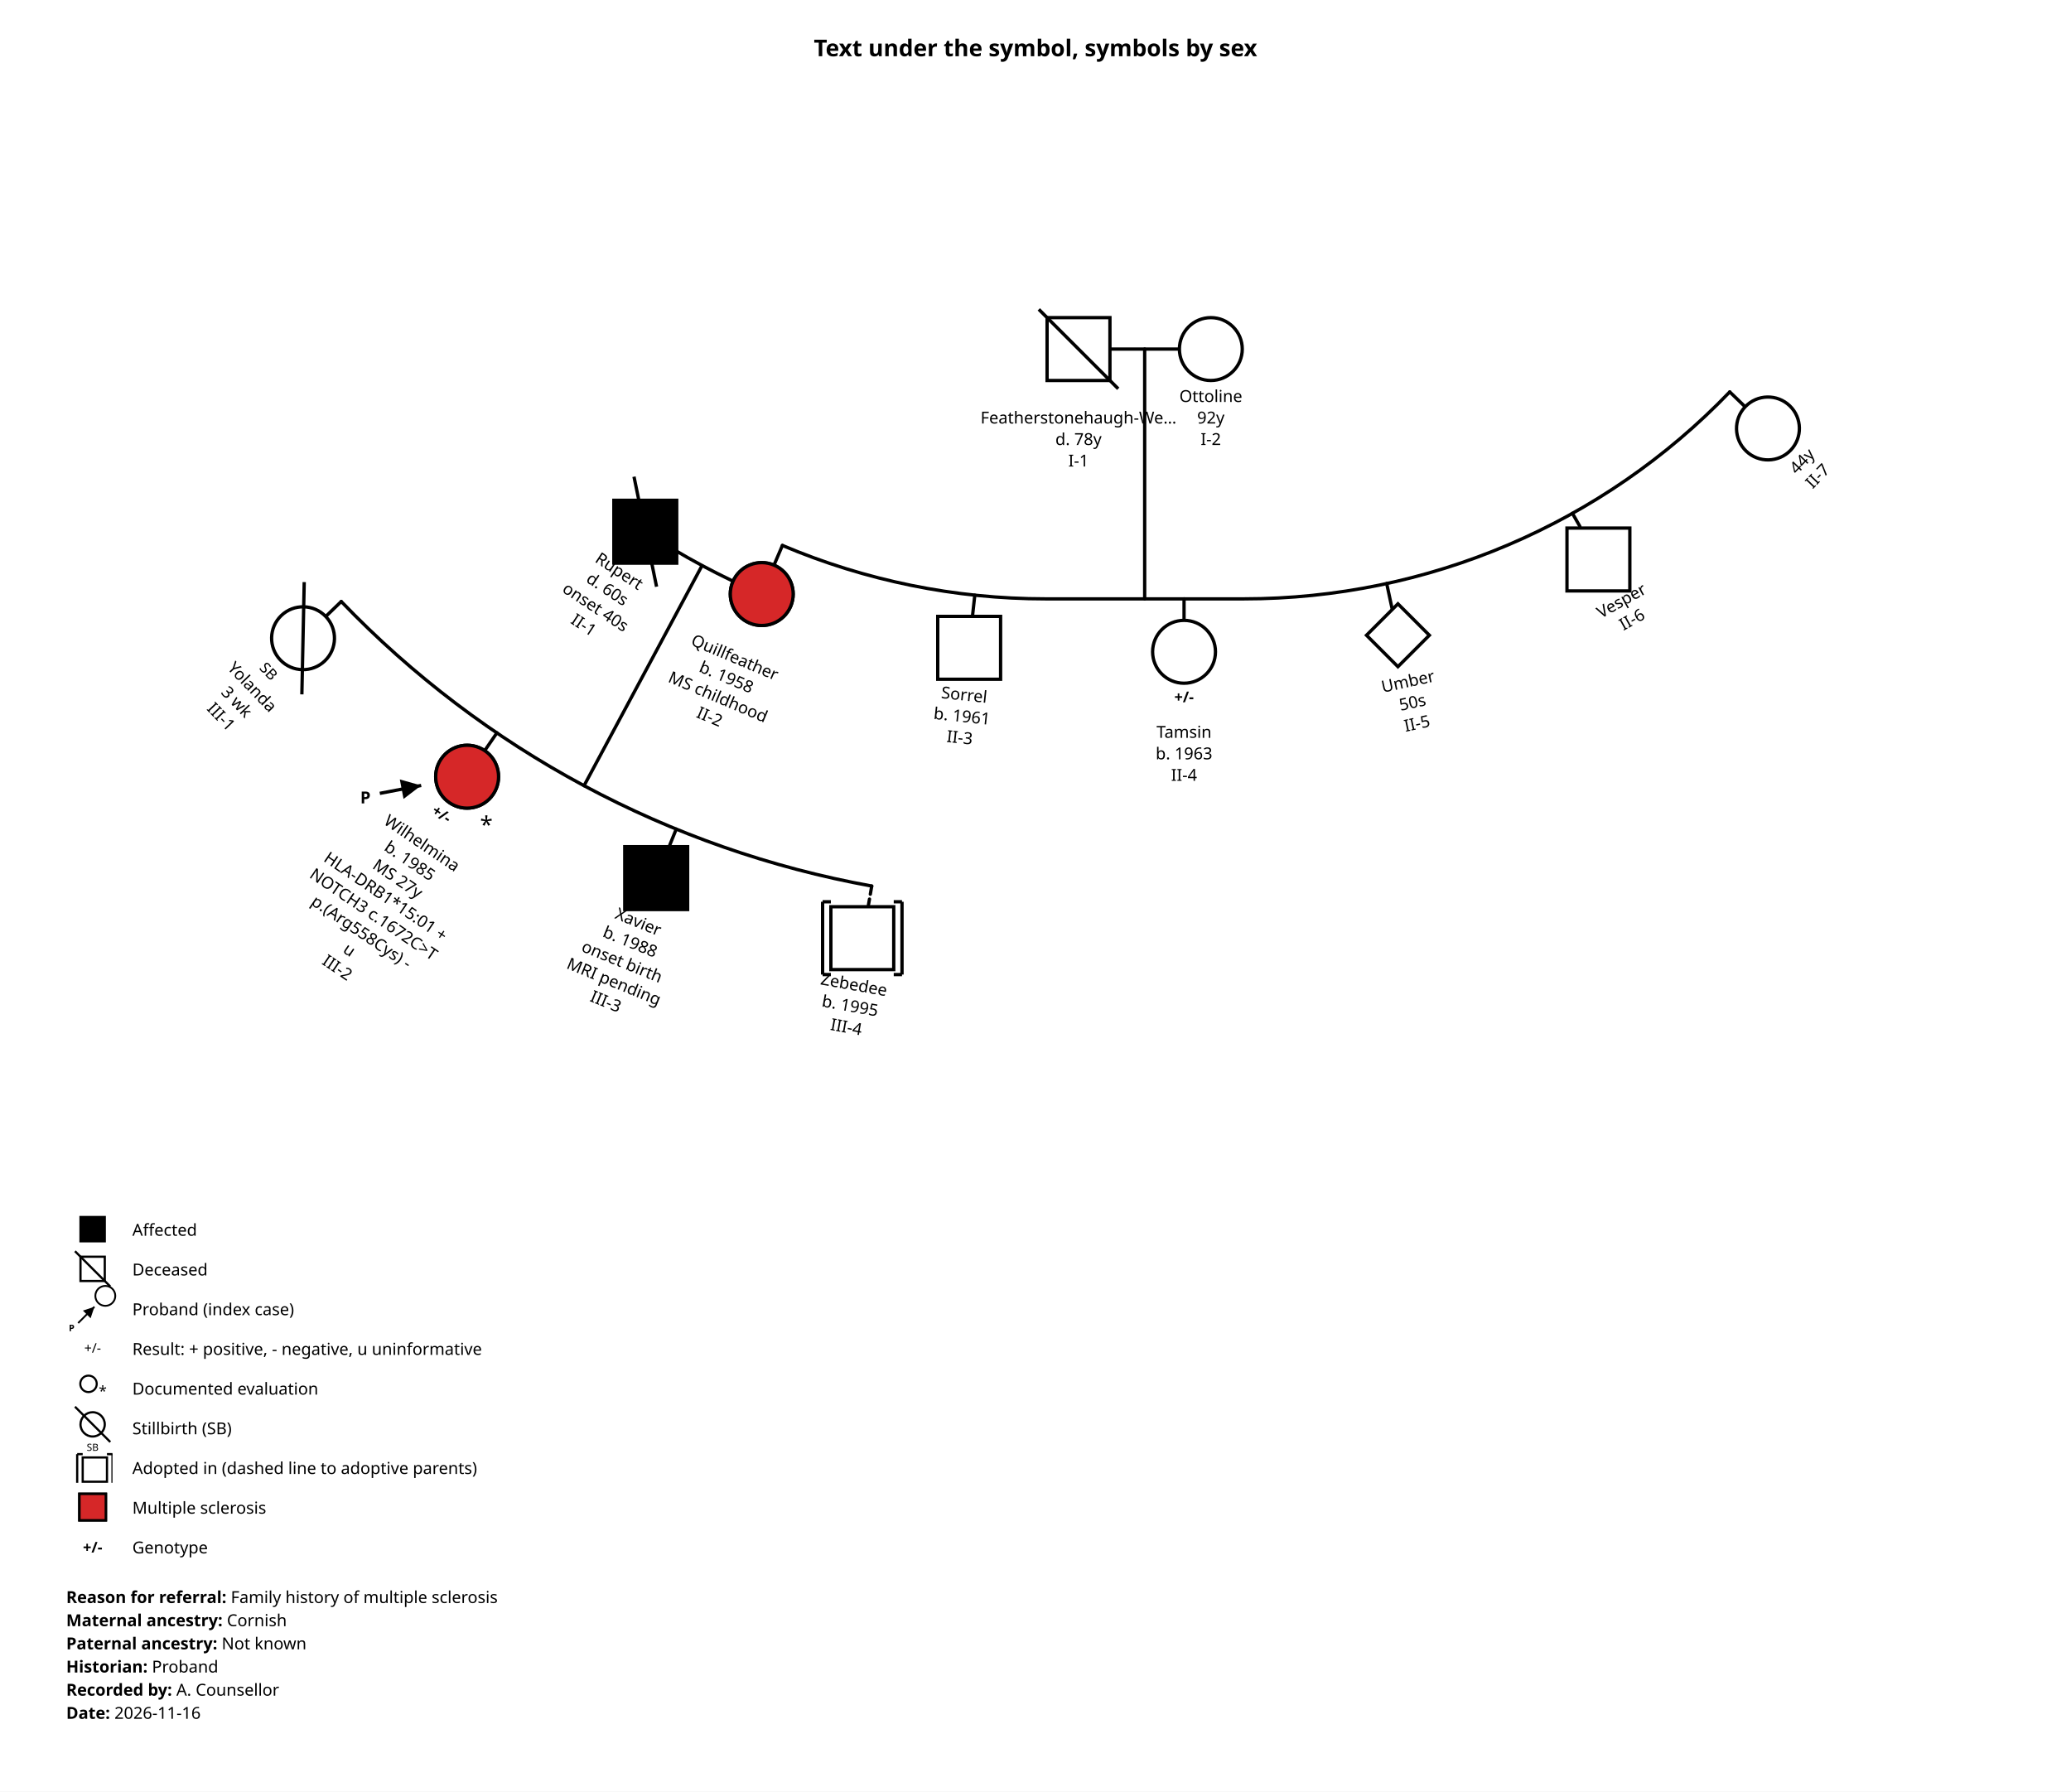
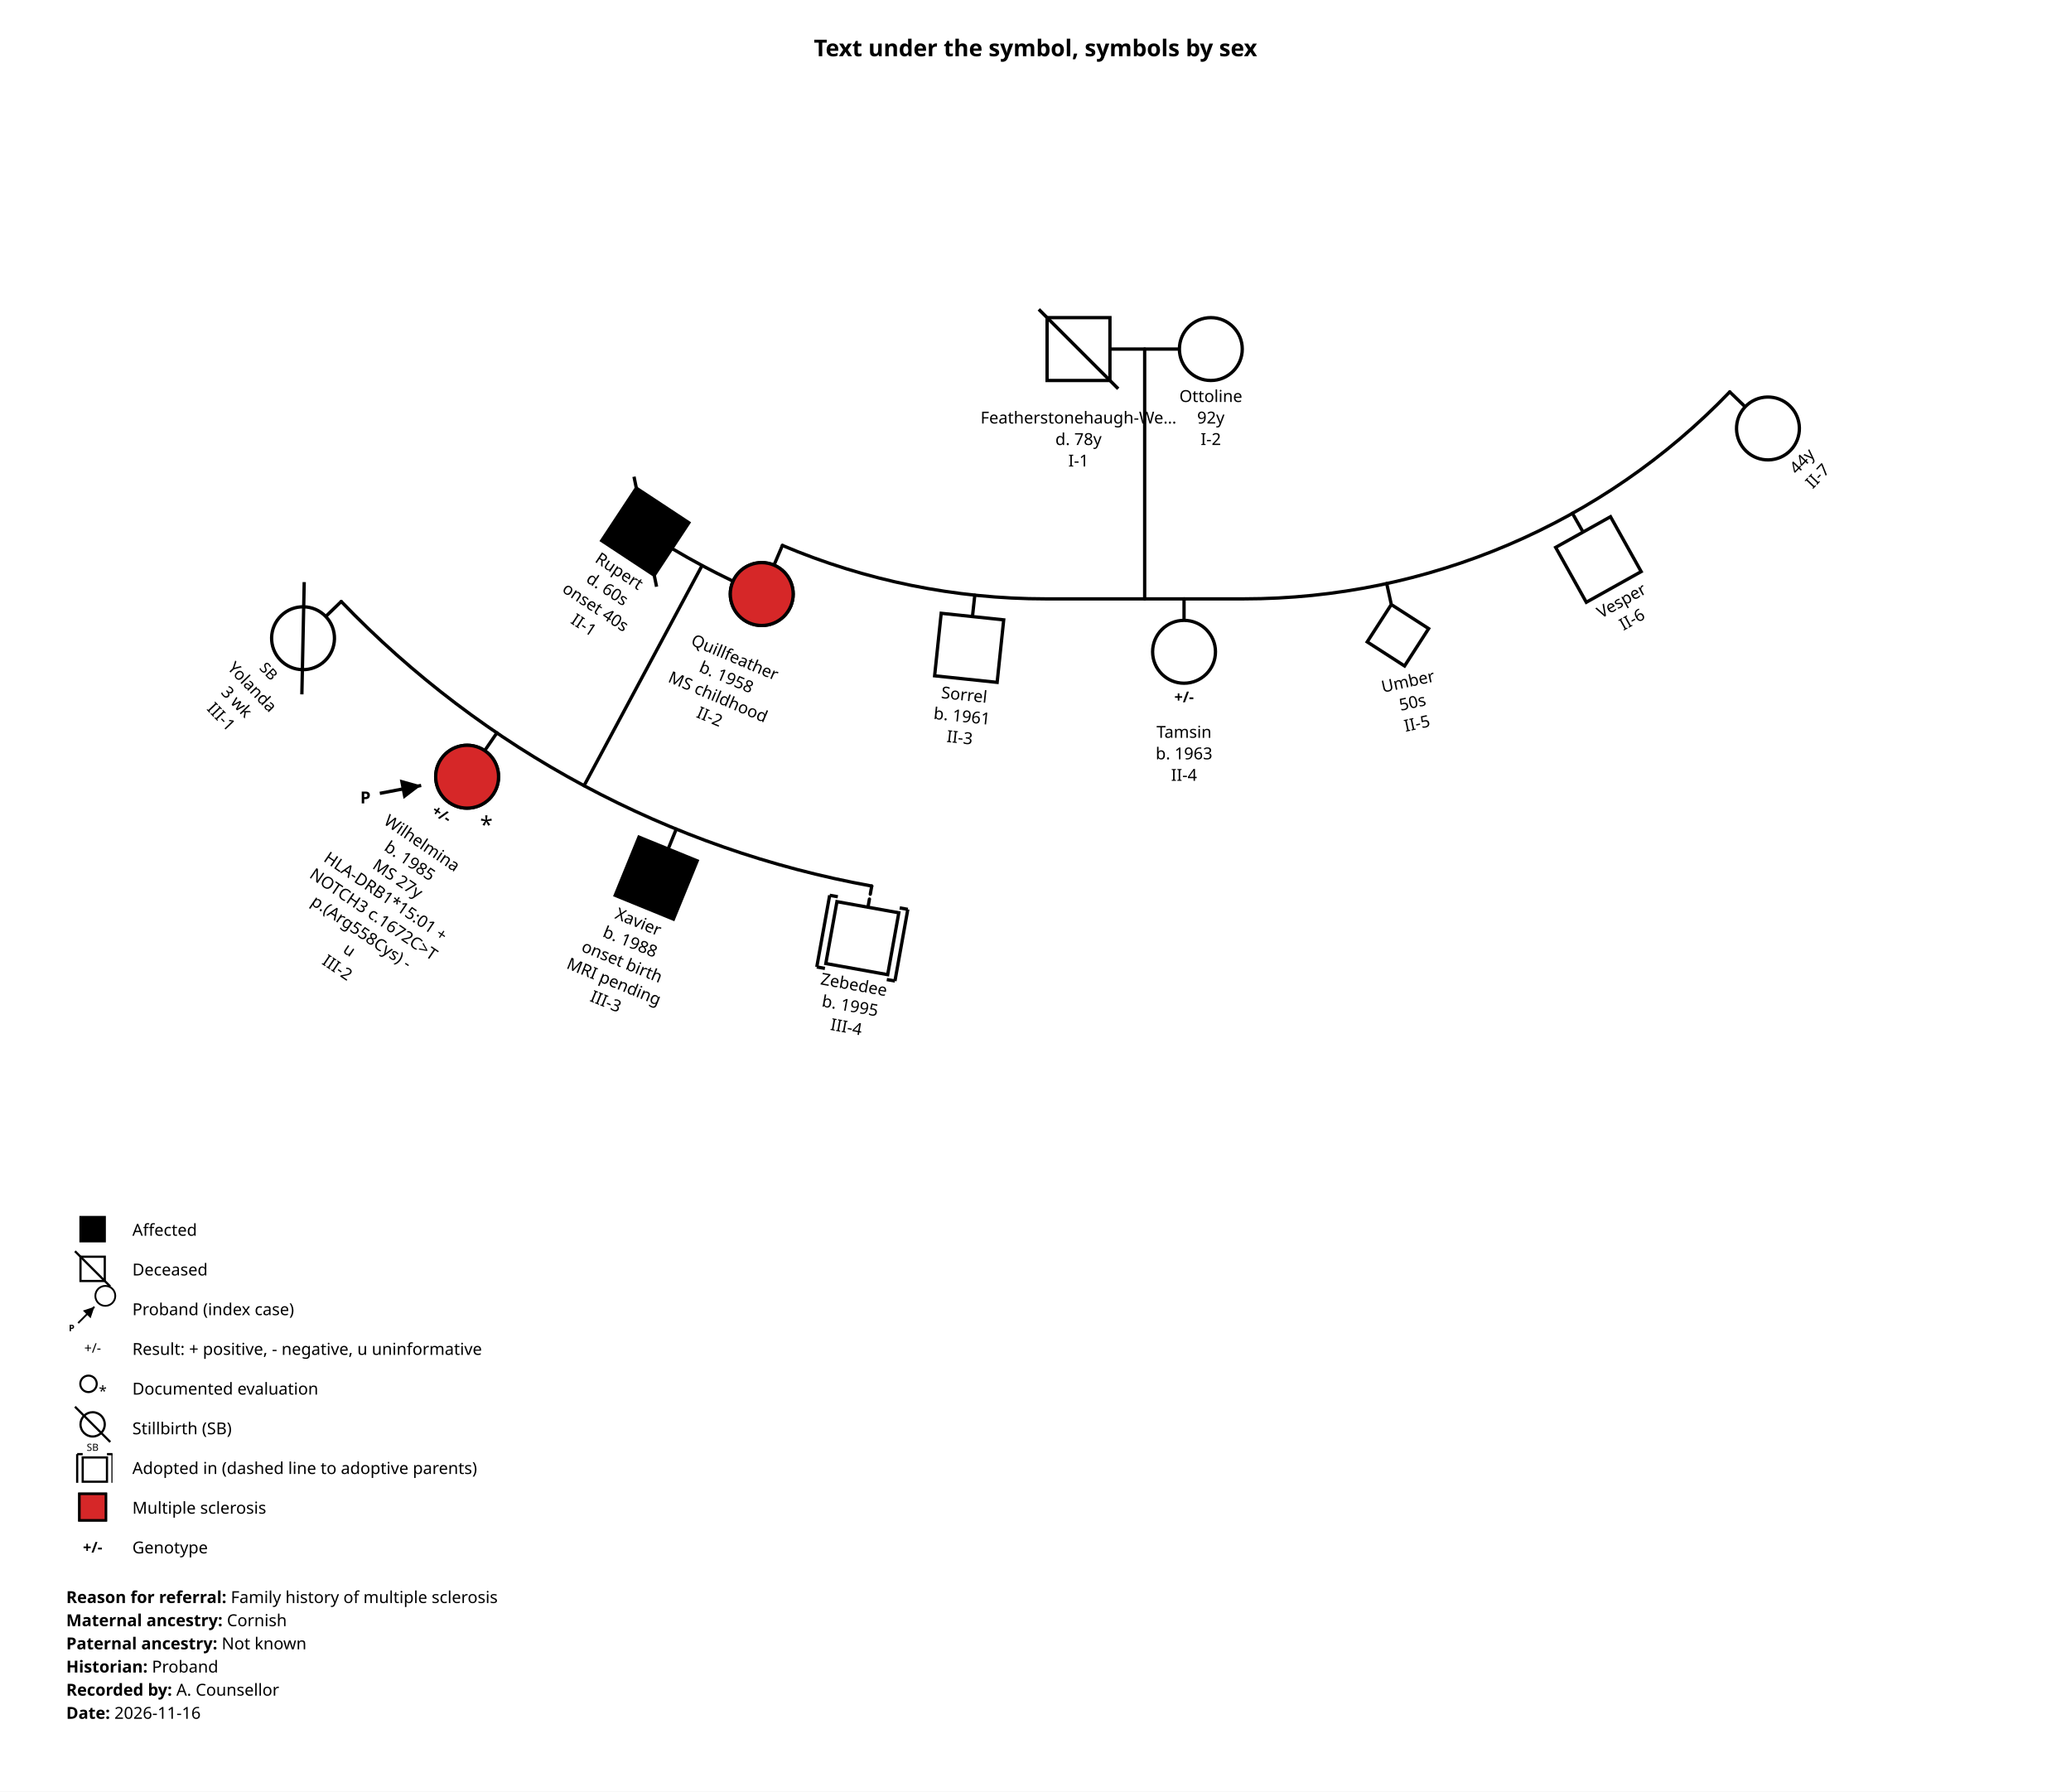
<svg xmlns="http://www.w3.org/2000/svg" height="1083" viewBox="0 0 1252 1083" width="1252">
  <defs>
    <marker id="proband-arrowhead" markerHeight="6" markerWidth="6" orient="auto" refX="6" refY="3">
      <path d="M 0 0 L 6 3 L 0 6 Z" fill="black" />
    </marker>
  </defs>
  <rect fill="white" height="1083" width="1252" />
  <g class="chart-title">
    <text fill="black" font-family="sans-serif" font-size="14" font-weight="bold" style="user-select:none" text-anchor="middle" x="626" y="34">Text under the symbol, symbols by sex</text>
  </g>
  <g transform="translate(692 -45.2)">
    <path d="M -40 256.2 L 40 256.2" fill="none" stroke="black" stroke-linecap="round" stroke-width="2" />
    <line fill="none" stroke="black" stroke-linecap="round" stroke-width="2" x1="0" x2="0" y1="256.2" y2="407.2" />
    <path d="M -219 374.9 A 407.2 407.2 0 0 0 -60 407.2 L 60 407.2 A 407.2 407.2 0 0 0 353.7 282.1" fill="none" stroke="black" stroke-linecap="round" stroke-width="2" />
    <line fill="none" stroke="black" stroke-linecap="round" stroke-width="2" x1="-219" x2="-223.7" y1="374.9" y2="385.9" />
-     <line fill="none" stroke="black" stroke-linecap="round" stroke-width="2" x1="-102.7" x2="-104" y1="405" y2="416.8" />
+     <line fill="none" stroke="black" stroke-linecap="round" stroke-width="2" x1="-102.7" x2="-104" y1="405" y2="416.9" />
    <line fill="none" stroke="black" stroke-linecap="round" stroke-width="2" x1="23.8" x2="23.8" y1="407.2" y2="419.2" />
-     <line fill="none" stroke="black" stroke-linecap="round" stroke-width="2" x1="146.3" x2="149.5" y1="397.9" y2="412.8" />
-     <line fill="none" stroke="black" stroke-linecap="round" stroke-width="2" x1="258.6" x2="263.1" y1="355.5" y2="363.4" />
+     <line fill="none" stroke="black" stroke-linecap="round" stroke-width="2" x1="146.3" x2="148.9" y1="397.9" y2="409.7" />
+     <line fill="none" stroke="black" stroke-linecap="round" stroke-width="2" x1="258.6" x2="264.5" y1="355.5" y2="365.9" />
    <line fill="none" stroke="black" stroke-linecap="round" stroke-width="2" x1="353.7" x2="362.3" y1="282.1" y2="290.4" />
    <path d="M -301.9 366.6 A 439.2 439.2 0 0 0 -231.5 404.3" fill="none" stroke="black" stroke-linecap="round" stroke-width="2" />
    <line fill="none" stroke="black" stroke-linecap="round" stroke-width="2" x1="-267.6" x2="-338.9" y1="387.1" y2="520.1" />
    <path d="M -485.7 408.8 A 590.2 590.2 0 0 0 -165 580.8" fill="none" stroke="black" stroke-linecap="round" stroke-width="2" />
    <line fill="none" stroke="black" stroke-linecap="round" stroke-width="2" x1="-485.7" x2="-494.3" y1="408.8" y2="417.1" />
    <line fill="none" stroke="black" stroke-linecap="round" stroke-width="2" x1="-391.6" x2="-398.4" y1="488.2" y2="498.1" />
-     <line fill="none" stroke="black" stroke-linecap="round" stroke-width="2" x1="-283.2" x2="-287.1" y1="546.4" y2="556" />
-     <line fill="none" stroke="black" stroke-dasharray="5 3" stroke-linecap="round" stroke-width="2" x1="-165" x2="-167" y1="580.8" y2="592.3" />
+     <line fill="none" stroke="black" stroke-linecap="round" stroke-width="2" x1="-283.2" x2="-287.7" y1="546.4" y2="557.5" />
+     <line fill="none" stroke="black" stroke-dasharray="5 3" stroke-linecap="round" stroke-width="2" x1="-165" x2="-167.1" y1="580.8" y2="592.6" />
    <g transform="translate(-40 256.2) rotate(0)">
      <g transform="translate(-20 -20)">
        <g style="user-select:none" transform="translate(20 20)">
          <g data-name-label="true" pointer-events="none">
            <text fill="black" font-family="sans-serif" font-size="10" text-anchor="middle" x="0" y="32" />
            <text fill="black" font-family="sans-serif" font-size="10" text-anchor="middle" x="0" y="45">Featherstonehaugh-We…</text>
          </g>
          <g data-detail-label="true" pointer-events="none">
            <rect fill="white" height="26" width="38.8" x="-19.4" y="48" />
            <text fill="black" font-family="sans-serif" font-size="10" text-anchor="middle" x="0" y="58">d. 78y</text>
            <text fill="black" font-family="sans-serif" font-size="10" text-anchor="middle" x="0" y="71">I-1</text>
          </g>
        </g>
        <g>
          <g>
            <rect fill="white" height="38" stroke="black" stroke-width="2" width="38" x="1" y="1" />
          </g>
        </g>
        <line stroke="black" stroke-width="2" x1="-4" x2="44" y1="-4" y2="44" />
      </g>
    </g>
    <g transform="translate(40 256.2) rotate(0)">
      <g transform="translate(-20 -20)">
        <g style="user-select:none" transform="translate(20 20)">
          <g data-name-label="true" pointer-events="none">
            <text fill="black" font-family="sans-serif" font-size="10" text-anchor="middle" x="0" y="32">Ottoline</text>
          </g>
          <g data-detail-label="true" pointer-events="none">
            <rect fill="white" height="26" width="21.4" x="-10.7" y="35" />
            <text fill="black" font-family="sans-serif" font-size="10" text-anchor="middle" x="0" y="45">92y</text>
            <text fill="black" font-family="sans-serif" font-size="10" text-anchor="middle" x="0" y="58">I-2</text>
          </g>
        </g>
        <g>
          <g>
            <circle cx="20" cy="20" fill="white" r="19" stroke="black" stroke-width="2" />
          </g>
        </g>
      </g>
    </g>
    <g transform="translate(376.8 304.2) rotate(-46.2)">
      <g transform="translate(-20 -20)">
        <g style="user-select:none" transform="translate(20 20)">
          <g data-detail-label="true" pointer-events="none">
            <rect fill="white" height="26" width="27.2" x="-13.6" y="22" />
            <text fill="black" font-family="sans-serif" font-size="10" text-anchor="middle" x="0" y="32">44y</text>
            <text fill="black" font-family="sans-serif" font-size="10" text-anchor="middle" x="0" y="45">II-7</text>
          </g>
        </g>
        <g>
          <g>
            <circle cx="20" cy="20" fill="white" r="19" stroke="black" stroke-width="2" />
          </g>
        </g>
      </g>
    </g>
    <g transform="translate(274.3 383.4) rotate(-29.2)">
      <g transform="translate(-20 -20)">
        <g style="user-select:none" transform="translate(20 20)">
          <g data-name-label="true" pointer-events="none">
            <text fill="black" font-family="sans-serif" font-size="10" text-anchor="middle" x="0" y="32">Vesper</text>
          </g>
          <g data-detail-label="true" pointer-events="none">
            <rect fill="white" height="13" width="27.2" x="-13.6" y="35" />
            <text fill="black" font-family="sans-serif" font-size="10" text-anchor="middle" x="0" y="45">II-6</text>
          </g>
        </g>
        <g>
-           <g transform="rotate(29.2 20 20)">
-             <g>
-               <rect fill="white" height="38" stroke="black" stroke-width="2" width="38" x="1" y="1" />
-             </g>
+           <g>
+             <rect fill="white" height="38" stroke="black" stroke-width="2" width="38" x="1" y="1" />
          </g>
        </g>
      </g>
    </g>
    <g transform="translate(153.1 429.2) rotate(-12.2)">
      <g transform="translate(-20 -20)">
        <g style="user-select:none" transform="translate(20 20)">
          <g data-name-label="true" pointer-events="none">
            <text fill="black" font-family="sans-serif" font-size="10" text-anchor="middle" x="0" y="32">Umber</text>
          </g>
          <g data-detail-label="true" pointer-events="none">
            <rect fill="white" height="26" width="27.2" x="-13.6" y="35" />
            <text fill="black" font-family="sans-serif" font-size="10" text-anchor="middle" x="0" y="45">50s</text>
            <text fill="black" font-family="sans-serif" font-size="10" text-anchor="middle" x="0" y="58">II-5</text>
          </g>
        </g>
        <g>
-           <g transform="rotate(12.2 20 20)">
-             <g>
-               <polygon fill="white" points="20,1 39,20 20,39 1,20" stroke="black" stroke-width="2" />
-             </g>
+           <g>
+             <polygon fill="white" points="20,1 39,20 20,39 1,20" stroke="black" stroke-width="2" />
          </g>
        </g>
      </g>
    </g>
    <g transform="translate(23.8 439.2) rotate(0)">
      <g transform="translate(-20 -20)">
        <g style="user-select:none" transform="translate(20 20)">
          <g data-name-label="true" pointer-events="none">
            <text fill="black" font-family="sans-serif" font-size="10" text-anchor="middle" x="0" y="52">Tamsin</text>
          </g>
          <g data-detail-label="true" pointer-events="none">
            <rect fill="white" height="26" width="44.6" x="-22.3" y="55" />
            <text fill="black" font-family="sans-serif" font-size="10" text-anchor="middle" x="0" y="65">b. 1963</text>
            <text fill="black" font-family="sans-serif" font-size="10" text-anchor="middle" x="0" y="78">II-4</text>
          </g>
        </g>
        <g>
          <g>
            <circle cx="20" cy="20" fill="white" r="19" stroke="black" stroke-width="2" />
          </g>
        </g>
        <g>
          <text fill="#000000" font-family="sans-serif" font-size="9" font-weight="bold" text-anchor="middle" x="20" y="50.5">+/-</text>
        </g>
      </g>
    </g>
    <g transform="translate(-106.1 436.8) rotate(6)">
      <g transform="translate(-20 -20)">
        <g style="user-select:none" transform="translate(20 20)">
          <g data-name-label="true" pointer-events="none">
            <text fill="black" font-family="sans-serif" font-size="10" text-anchor="middle" x="0" y="32">Sorrel</text>
          </g>
          <g data-detail-label="true" pointer-events="none">
            <rect fill="white" height="26" width="44.6" x="-22.3" y="35" />
            <text fill="black" font-family="sans-serif" font-size="10" text-anchor="middle" x="0" y="45">b. 1961</text>
            <text fill="black" font-family="sans-serif" font-size="10" text-anchor="middle" x="0" y="58">II-3</text>
          </g>
        </g>
        <g>
-           <g transform="rotate(-6 20 20)">
-             <g>
-               <rect fill="white" height="38" stroke="black" stroke-width="2" width="38" x="1" y="1" />
-             </g>
+           <g>
+             <rect fill="white" height="38" stroke="black" stroke-width="2" width="38" x="1" y="1" />
          </g>
        </g>
      </g>
    </g>
    <g transform="translate(-301.9 366.6) rotate(33.4)">
      <g transform="translate(-20 -20)">
        <g style="user-select:none" transform="translate(20 20)">
          <g data-name-label="true" pointer-events="none">
            <text fill="black" font-family="sans-serif" font-size="10" text-anchor="middle" x="0" y="32">Rupert</text>
          </g>
          <g data-detail-label="true" pointer-events="none">
            <rect fill="white" height="39" width="56.2" x="-28.1" y="35" />
            <text fill="black" font-family="sans-serif" font-size="10" text-anchor="middle" x="0" y="45">d. 60s</text>
            <text fill="black" font-family="sans-serif" font-size="10" text-anchor="middle" x="0" y="58">onset 40s</text>
            <text fill="black" font-family="sans-serif" font-size="10" text-anchor="middle" x="0" y="71">II-1</text>
          </g>
        </g>
        <g>
-           <g transform="rotate(-33.4 20 20)">
-             <g>
-               <rect fill="black" height="38" stroke="black" stroke-width="2" width="38" x="1" y="1" />
-             </g>
+           <g>
+             <rect fill="black" height="38" stroke="black" stroke-width="2" width="38" x="1" y="1" />
          </g>
        </g>
        <line stroke="black" stroke-width="2" x1="-4" x2="44" y1="-4" y2="44" />
      </g>
    </g>
    <g transform="translate(-231.5 404.3) rotate(23)">
      <g transform="translate(-20 -20)">
        <g style="user-select:none" transform="translate(20 20)">
          <g data-name-label="true" pointer-events="none">
            <text fill="black" font-family="sans-serif" font-size="10" text-anchor="middle" x="0" y="32" />
            <text fill="black" font-family="sans-serif" font-size="10" text-anchor="middle" x="0" y="45">Quillfeather</text>
          </g>
          <g data-detail-label="true" pointer-events="none">
            <rect fill="white" height="39" width="73.6" x="-36.8" y="48" />
            <text fill="black" font-family="sans-serif" font-size="10" text-anchor="middle" x="0" y="58">b. 1958</text>
            <text fill="black" font-family="sans-serif" font-size="10" text-anchor="middle" x="0" y="71">MS childhood</text>
            <text fill="black" font-family="sans-serif" font-size="10" text-anchor="middle" x="0" y="84">II-2</text>
          </g>
        </g>
        <g>
          <g>
            <clipPath id="symbol-clip-8">
              <circle cx="20" cy="20" r="19" />
            </clipPath>
            <circle cx="20" cy="20" fill="white" r="19" stroke="black" stroke-width="2" />
            <g clip-path="url(#symbol-clip-8)">
              <g>
                <g data-tag-fill="solid">
                  <path d="M -20 20 A 40 40 0 1 1 60 20 A 40 40 0 1 1 -20 20 Z" fill="#d62728" />
                </g>
              </g>
            </g>
            <circle cx="20" cy="20" fill="none" r="19" stroke="black" stroke-width="2" />
          </g>
        </g>
      </g>
    </g>
    <g transform="translate(-170.7 612.3) rotate(10.2)">
      <g transform="translate(-20 -20)">
        <g style="user-select:none" transform="translate(20 20)">
          <g data-name-label="true" pointer-events="none">
            <text fill="black" font-family="sans-serif" font-size="10" text-anchor="middle" x="0" y="32">Zebedee</text>
          </g>
          <g data-detail-label="true" pointer-events="none">
            <rect fill="white" height="26" width="44.6" x="-22.3" y="35" />
            <text fill="black" font-family="sans-serif" font-size="10" text-anchor="middle" x="0" y="45">b. 1995</text>
            <text fill="black" font-family="sans-serif" font-size="10" text-anchor="middle" x="0" y="58">III-4</text>
          </g>
        </g>
        <g>
-           <g transform="rotate(-10.2 20 20)">
-             <g data-adopted="in">
-               <line stroke="black" stroke-width="2" x1="-4" x2="-4" y1="-2" y2="42" />
-               <line stroke="black" stroke-width="2" x1="-4" x2="1" y1="-2" y2="-2" />
-               <line stroke="black" stroke-width="2" x1="-4" x2="1" y1="42" y2="42" />
-               <line stroke="black" stroke-width="2" x1="44" x2="44" y1="-2" y2="42" />
-               <line stroke="black" stroke-width="2" x1="44" x2="39" y1="-2" y2="-2" />
-               <line stroke="black" stroke-width="2" x1="44" x2="39" y1="42" y2="42" />
-             </g>
-             <g>
-               <rect fill="white" height="38" stroke="black" stroke-width="2" width="38" x="1" y="1" />
-             </g>
+           <g data-adopted="in">
+             <line stroke="black" stroke-width="2" x1="-4" x2="-4" y1="-2" y2="42" />
+             <line stroke="black" stroke-width="2" x1="-4" x2="1" y1="-2" y2="-2" />
+             <line stroke="black" stroke-width="2" x1="-4" x2="1" y1="42" y2="42" />
+             <line stroke="black" stroke-width="2" x1="44" x2="44" y1="-2" y2="42" />
+             <line stroke="black" stroke-width="2" x1="44" x2="39" y1="-2" y2="-2" />
+             <line stroke="black" stroke-width="2" x1="44" x2="39" y1="42" y2="42" />
+           </g>
+           <g>
+             <rect fill="white" height="38" stroke="black" stroke-width="2" width="38" x="1" y="1" />
          </g>
        </g>
      </g>
    </g>
    <g transform="translate(-295.3 576) rotate(22.2)">
      <g transform="translate(-20 -20)">
        <g style="user-select:none" transform="translate(20 20)">
          <g data-name-label="true" pointer-events="none">
            <text fill="black" font-family="sans-serif" font-size="10" text-anchor="middle" x="0" y="32">Xavier</text>
          </g>
          <g data-detail-label="true" pointer-events="none">
            <rect fill="white" height="52" width="67.8" x="-33.9" y="35" />
            <text fill="black" font-family="sans-serif" font-size="10" text-anchor="middle" x="0" y="45">b. 1988</text>
            <text fill="black" font-family="sans-serif" font-size="10" text-anchor="middle" x="0" y="58">onset birth</text>
            <text fill="black" font-family="sans-serif" font-size="10" text-anchor="middle" x="0" y="71">MRI pending</text>
            <text fill="black" font-family="sans-serif" font-size="10" text-anchor="middle" x="0" y="84">III-3</text>
          </g>
        </g>
        <g>
-           <g transform="rotate(-22.2 20 20)">
-             <g>
-               <rect fill="black" height="38" stroke="black" stroke-width="2" width="38" x="1" y="1" />
-             </g>
+           <g>
+             <rect fill="black" height="38" stroke="black" stroke-width="2" width="38" x="1" y="1" />
          </g>
        </g>
      </g>
    </g>
    <g transform="translate(-409.6 514.7) rotate(34.2)">
      <g transform="translate(-20 -20)">
        <g style="user-select:none" transform="translate(20 20)">
          <g data-name-label="true" pointer-events="none">
            <text fill="black" font-family="sans-serif" font-size="10" text-anchor="middle" x="0" y="52">Wilhelmina</text>
          </g>
          <g data-detail-label="true" pointer-events="none">
            <rect fill="white" height="91" width="96.8" x="-48.4" y="55" />
            <text fill="black" font-family="sans-serif" font-size="10" text-anchor="middle" x="0" y="65">b. 1985</text>
            <text fill="black" font-family="sans-serif" font-size="10" text-anchor="middle" x="0" y="78">MS 27y</text>
            <text fill="black" font-family="sans-serif" font-size="10" text-anchor="middle" x="0" y="91">HLA-DRB1*15:01 +</text>
            <text fill="black" font-family="sans-serif" font-size="10" text-anchor="middle" x="0" y="104">NOTCH3 c.1672C&gt;T</text>
            <text fill="black" font-family="sans-serif" font-size="10" text-anchor="middle" x="0" y="117">p.(Arg558Cys) -</text>
            <text fill="black" font-family="sans-serif" font-size="10" text-anchor="middle" x="0" y="130">u</text>
            <text fill="black" font-family="sans-serif" font-size="10" text-anchor="middle" x="0" y="143">III-2</text>
          </g>
        </g>
        <g>
          <g>
            <clipPath id="symbol-clip-11">
              <circle cx="20" cy="20" r="19" />
            </clipPath>
            <circle cx="20" cy="20" fill="white" r="19" stroke="black" stroke-width="2" />
            <g clip-path="url(#symbol-clip-11)">
              <g>
                <g data-tag-fill="solid">
                  <path d="M -20 20 A 40 40 0 1 1 60 20 A 40 40 0 1 1 -20 20 Z" fill="#d62728" />
                </g>
              </g>
            </g>
            <circle cx="20" cy="20" fill="none" r="19" stroke="black" stroke-width="2" />
          </g>
        </g>
        <g data-arrow="proband">
          <line marker-end="url(#proband-arrowhead)" stroke="black" stroke-width="2" x1="-18" x2="0" y1="58" y2="40" />
          <rect fill="white" height="10" transform="rotate(-34.2 -22 62)" width="8.5" x="-30" y="58" />
          <text data-proband-letter="true" fill="black" font-family="sans-serif" font-size="10" font-weight="bold" style="user-select:none" text-anchor="end" transform="rotate(-34.2 -22 62)" x="-22" y="67">P</text>
        </g>
        <text data-documented-evaluation="true" fill="black" font-family="sans-serif" font-size="14" style="user-select:none" transform="rotate(-34.2 44.5 36)" x="41" y="43">*</text>
        <g>
          <text fill="#000000" font-family="sans-serif" font-size="9" font-weight="bold" text-anchor="middle" x="20" y="50.5">+/-</text>
        </g>
      </g>
    </g>
    <g transform="translate(-508.8 431) rotate(46.2)">
      <g transform="translate(-20 -20)">
        <g style="user-select:none" transform="translate(20 20)">
          <g data-name-label="true" pointer-events="none">
            <text fill="black" font-family="sans-serif" font-size="10" text-anchor="middle" x="0" y="46">Yolanda</text>
          </g>
          <g data-detail-label="true" pointer-events="none">
            <rect fill="white" height="26" width="33" x="-16.5" y="49" />
            <text fill="black" font-family="sans-serif" font-size="10" text-anchor="middle" x="0" y="59">3 wk</text>
            <text fill="black" font-family="sans-serif" font-size="10" text-anchor="middle" x="0" y="72">III-1</text>
          </g>
        </g>
        <g>
          <g>
            <circle cx="20" cy="20" fill="white" r="19" stroke="black" stroke-width="2" />
          </g>
          <g>
            <line stroke="black" stroke-width="2" x1="-4" x2="44" y1="-4" y2="44" />
          </g>
          <text fill="black" font-family="sans-serif" font-size="9" style="pointer-events:none;user-select:none" text-anchor="middle" x="20" y="52">SB</text>
        </g>
      </g>
    </g>
  </g>
  <g class="pedigree-key" transform="translate(0 731)">
    <g transform="translate(56 12) scale(0.667) translate(-14 -14)">
      <svg height="28" viewBox="-2 -2 28 28" width="28">
        <rect fill="black" height="22" stroke="black" stroke-width="2" width="22" x="1" y="1" />
      </svg>
    </g>
    <text fill="black" font-family="sans-serif" font-size="10" x="80" y="16">Affected</text>
    <g transform="translate(56 36) scale(0.667) translate(-18 -18)">
      <svg height="36" viewBox="-6 -6 36 36" width="36">
        <rect fill="white" height="22" stroke="black" stroke-width="2" width="22" x="1" y="1" />
        <line stroke="black" stroke-width="2" x1="-4" x2="28" y1="-4" y2="28" />
      </svg>
    </g>
    <text fill="black" font-family="sans-serif" font-size="10" x="80" y="40">Deceased</text>
    <g transform="translate(56 60) scale(0.667) translate(-23 -23)">
      <svg height="46" viewBox="-30 -2 56 56" width="46">
        <defs>
          <marker id="legend-arrowhead" markerHeight="6" markerWidth="6" orient="auto" refX="6" refY="3">
            <polygon fill="black" points="0 0, 6 3, 0 6" />
          </marker>
        </defs>
        <circle cx="12" cy="12" fill="white" r="11" stroke="black" stroke-width="2" />
        <g data-arrow="proband">
          <line marker-end="url(#legend-arrowhead)" stroke="black" stroke-width="2" x1="-18" x2="0" y1="42" y2="24" />
          <rect fill="white" height="10" width="8.5" x="-30" y="42" />
          <text data-proband-letter="true" fill="black" font-family="sans-serif" font-size="10" font-weight="bold" style="user-select:none" text-anchor="end" x="-22" y="51">P</text>
        </g>
      </svg>
    </g>
    <text fill="black" font-family="sans-serif" font-size="10" x="80" y="64">Proband (index case)</text>
    <g transform="translate(56 84) scale(0.667) translate(-14 -14)">
      <svg height="28" viewBox="0 0 28 28" width="28">
        <text fill="black" font-family="sans-serif" font-size="12" text-anchor="middle" x="14" y="18">+/-</text>
      </svg>
    </g>
    <text fill="black" font-family="sans-serif" font-size="10" x="80" y="88">Result: + positive, - negative, u uninformative</text>
    <g transform="translate(56 108) scale(0.667) translate(-14 -14)">
      <svg height="28" viewBox="-2 -2 30 30" width="28">
        <g>
          <g>
            <circle cx="9" cy="9" fill="white" r="8" stroke="black" stroke-width="2" />
          </g>
        </g>
        <text data-documented-evaluation="true" fill="black" font-family="sans-serif" font-size="14" style="user-select:none" x="19" y="21">*</text>
      </svg>
    </g>
    <text fill="black" font-family="sans-serif" font-size="10" x="80" y="112">Documented evaluation</text>
    <g transform="translate(56 132) scale(0.667) translate(-18 -21)">
      <svg height="42" viewBox="-6 -6 36 42" width="36">
        <g>
          <g>
            <circle cx="12" cy="12" fill="white" r="11" stroke="black" stroke-width="2" />
          </g>
          <g>
            <line stroke="black" stroke-width="2" x1="-4" x2="28" y1="-4" y2="28" />
          </g>
          <text fill="black" font-family="sans-serif" font-size="9" style="pointer-events:none;user-select:none" text-anchor="middle" x="12" y="36">SB</text>
        </g>
      </svg>
    </g>
    <text fill="black" font-family="sans-serif" font-size="10" x="80" y="136">Stillbirth (SB)</text>
    <g transform="translate(56 156) scale(0.667) translate(-18 -14)">
      <svg height="28" viewBox="-8 -4 36 28" width="36">
        <g>
          <g data-adopted="in">
            <line stroke="black" stroke-width="2" x1="-4" x2="-4" y1="-2" y2="26" />
            <line stroke="black" stroke-width="2" x1="-4" x2="1" y1="-2" y2="-2" />
            <line stroke="black" stroke-width="2" x1="-4" x2="1" y1="26" y2="26" />
            <line stroke="black" stroke-width="2" x1="28" x2="28" y1="-2" y2="26" />
            <line stroke="black" stroke-width="2" x1="28" x2="23" y1="-2" y2="-2" />
            <line stroke="black" stroke-width="2" x1="28" x2="23" y1="26" y2="26" />
          </g>
          <g>
            <rect fill="white" height="22" stroke="black" stroke-width="2" width="22" x="1" y="1" />
          </g>
        </g>
      </svg>
    </g>
    <text fill="black" font-family="sans-serif" font-size="10" x="80" y="160">Adopted in (dashed line to adoptive parents)</text>
    <g transform="translate(56 180) scale(1) translate(-14 -14)">
      <svg height="28" viewBox="0 0 28 28" width="28">
        <clipPath id="legend-clip-ms">
          <rect height="16" width="16" x="6" y="6" />
        </clipPath>
        <rect fill="white" height="16" stroke="black" stroke-width="1.5" width="16" x="6" y="6" />
        <g clip-path="url(#legend-clip-ms)">
          <g data-tag-fill="solid">
            <path d="M -2 14 A 16 16 0 1 1 30 14 A 16 16 0 1 1 -2 14 Z" fill="#d62728" />
          </g>
        </g>
        <rect fill="none" height="16" stroke="black" stroke-width="1.5" width="16" x="6" y="6" />
      </svg>
    </g>
    <text fill="black" font-family="sans-serif" font-size="10" x="80" y="184">Multiple sclerosis</text>
    <g transform="translate(56 204) scale(1) translate(-20 -14)">
      <svg height="28" viewBox="0 0 40 28" width="40">
        <text fill="#000000" font-family="sans-serif" font-size="9" font-weight="bold" text-anchor="middle" x="20" y="17.5">+/-</text>
      </svg>
    </g>
    <text fill="black" font-family="sans-serif" font-size="10" x="80" y="208">Genotype</text>
    <g class="clinical-details" transform="translate(0 228)">
      <text fill="black" font-family="sans-serif" font-size="10" x="40" y="10">
        <tspan font-weight="bold">Reason for referral:</tspan> Family history of multiple sclerosis</text>
      <text fill="black" font-family="sans-serif" font-size="10" x="40" y="24">
        <tspan font-weight="bold">Maternal ancestry:</tspan> Cornish</text>
      <text fill="black" font-family="sans-serif" font-size="10" x="40" y="38">
        <tspan font-weight="bold">Paternal ancestry:</tspan> Not known</text>
      <text fill="black" font-family="sans-serif" font-size="10" x="40" y="52">
        <tspan font-weight="bold">Historian:</tspan> Proband</text>
      <text fill="black" font-family="sans-serif" font-size="10" x="40" y="66">
        <tspan font-weight="bold">Recorded by:</tspan> A. Counsellor</text>
      <text fill="black" font-family="sans-serif" font-size="10" x="40" y="80">
        <tspan font-weight="bold">Date:</tspan> 2026-11-16</text>
    </g>
  </g>
</svg>
